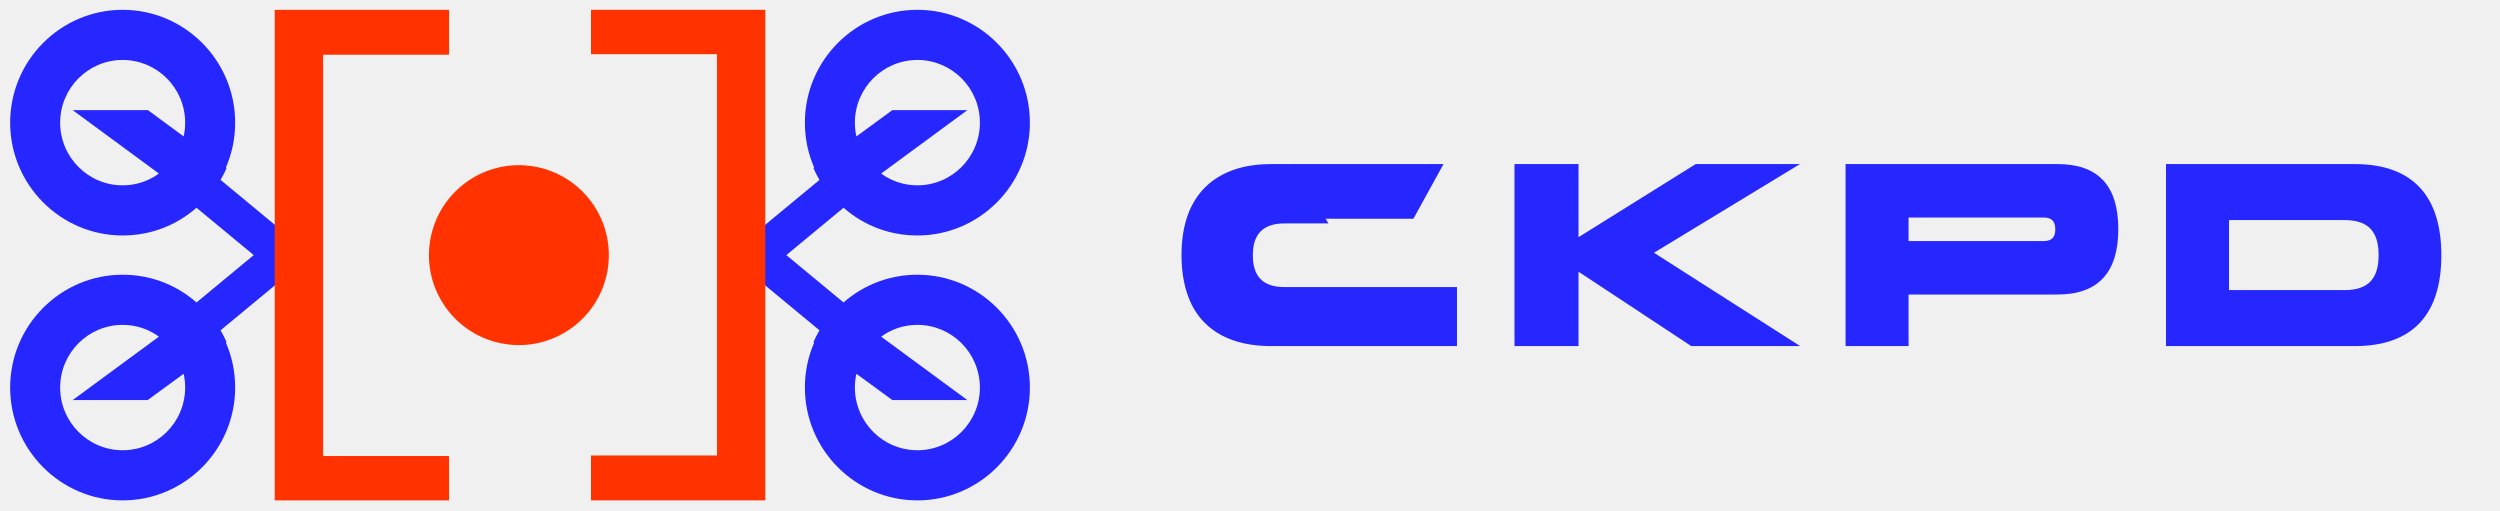
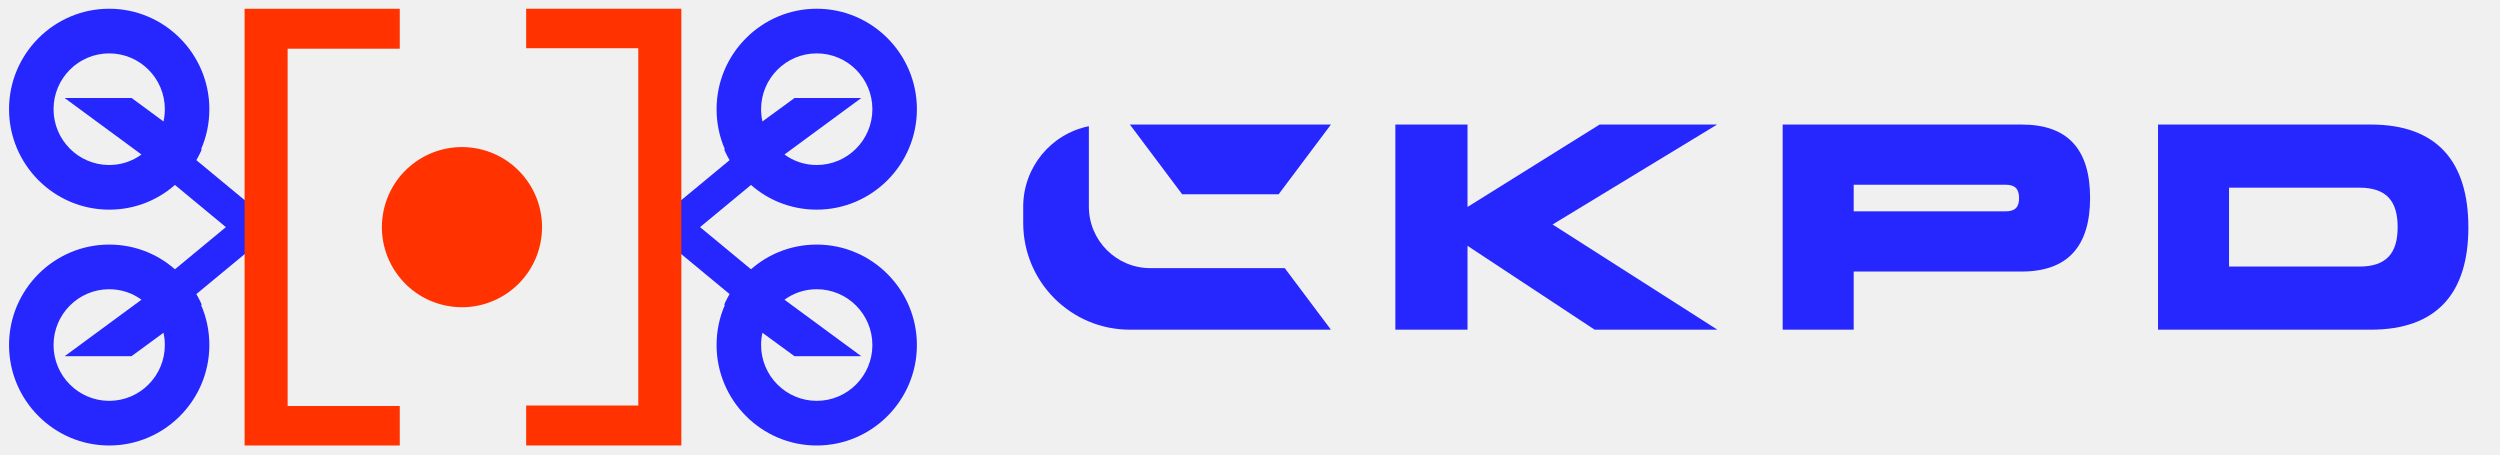
- <svg xmlns="http://www.w3.org/2000/svg" viewBox="0 0 2548 520" width="2548" height="520">
+ <svg xmlns="http://www.w3.org/2000/svg" viewBox="0 0 2862 520" width="2862" height="520">
  <g>
    <defs>
      <clipPath id="rot-ckpd-logo-blue-red-TL-z">
        <circle cx="40.203" cy="40.324" r="40.524" />
      </clipPath>
      <clipPath id="rot-ckpd-logo-blue-red-TR-z">
        <circle cx="165.281" cy="40.324" r="40.524" />
      </clipPath>
      <clipPath id="rot-ckpd-logo-blue-red-BL-z">
        <circle cx="40.203" cy="129.934" r="40.524" />
      </clipPath>
      <clipPath id="rot-ckpd-logo-blue-red-BR-z">
        <circle cx="165.281" cy="129.934" r="40.524" />
      </clipPath>
    </defs>
    <line x1="288" y1="260" x2="207.4" y2="193.3" stroke="#2626FF" stroke-width="37.5" />
    <line x1="288" y1="260" x2="207.4" y2="326.7" stroke="#2626FF" stroke-width="37.5" />
    <line x1="772" y1="260" x2="852.6" y2="193.3" stroke="#2626FF" stroke-width="37.5" />
    <line x1="772" y1="260" x2="852.6" y2="326.7" stroke="#2626FF" stroke-width="37.5" />
    <g transform="translate(10.35 10.00) scale(2.8519)">
      <path d="M165.281 89.609C154.47 89.609 144.732 93.821 137.496 100.811L129.544 94.986V75.272L137.496 69.447C144.732 76.437 154.47 80.649 165.281 80.649C187.437 80.649 205.484 62.547 205.484 40.324C205.484 18.101 187.437 0 165.281 0C143.124 0 125.077 18.101 125.077 40.324C125.077 46.059 126.239 51.436 128.383 56.364L125.881 58.246H79.692L77.101 56.364C79.245 51.436 80.407 46.059 80.407 40.324C80.407 18.101 62.36 0 40.203 0C18.047 0 0 18.101 0 40.324C0 62.547 18.047 80.649 40.203 80.649C51.014 80.649 60.752 76.437 67.988 69.447L75.94 75.272V94.986L67.988 100.811C60.752 93.821 51.014 89.609 40.203 89.609C18.047 89.609 0 107.711 0 129.934C0 152.157 18.047 170.258 40.203 170.258C62.36 170.258 80.407 152.157 80.407 129.934C80.407 124.199 79.245 118.822 77.101 113.894L79.603 112.012H125.881L128.383 113.894C126.239 118.822 125.077 124.199 125.077 129.934C125.077 152.157 143.124 170.258 165.281 170.258C187.437 170.258 205.484 152.157 205.484 129.934C205.484 107.711 187.437 89.609 165.281 89.609ZM165.281 17.922C177.61 17.922 187.616 27.958 187.616 40.324C187.616 52.69 177.61 62.727 165.281 62.727C160.456 62.727 155.989 61.203 152.326 58.515L183.149 35.844H156.346L143.481 45.253C143.124 43.64 142.945 42.027 142.945 40.324C142.945 27.958 152.951 17.922 165.281 17.922ZM62.002 45.253L49.227 35.844H22.335L53.158 58.515C49.495 61.203 45.028 62.727 40.203 62.727C27.874 62.727 17.868 52.69 17.868 40.324C17.868 27.958 27.874 17.922 40.203 17.922C52.532 17.922 62.539 27.958 62.539 40.324C62.539 42.027 62.36 43.64 62.002 45.253ZM40.203 152.336C27.874 152.336 17.868 142.3 17.868 129.934C17.868 117.568 27.874 107.531 40.203 107.531C45.028 107.531 49.495 109.055 53.158 111.743L22.335 134.414H49.137L62.002 125.005C62.36 126.618 62.539 128.231 62.539 129.934C62.539 142.3 52.532 152.336 40.203 152.336ZM111.676 94.09H93.808V76.168H111.676V94.09ZM165.281 152.336C152.951 152.336 142.945 142.3 142.945 129.934C142.945 128.231 143.124 126.618 143.481 125.005L156.346 134.414H183.149L152.326 111.743C155.989 109.055 160.456 107.531 165.281 107.531C177.61 107.531 187.616 117.568 187.616 129.934C187.616 142.3 177.61 152.336 165.281 152.336Z" fill="#2626FF" clip-path="url(#rot-ckpd-logo-blue-red-TL-z)" />
    </g>
    <g transform="translate(463.64 10.00) scale(2.8519)">
      <path d="M165.281 89.609C154.47 89.609 144.732 93.821 137.496 100.811L129.544 94.986V75.272L137.496 69.447C144.732 76.437 154.47 80.649 165.281 80.649C187.437 80.649 205.484 62.547 205.484 40.324C205.484 18.101 187.437 0 165.281 0C143.124 0 125.077 18.101 125.077 40.324C125.077 46.059 126.239 51.436 128.383 56.364L125.881 58.246H79.692L77.101 56.364C79.245 51.436 80.407 46.059 80.407 40.324C80.407 18.101 62.36 0 40.203 0C18.047 0 0 18.101 0 40.324C0 62.547 18.047 80.649 40.203 80.649C51.014 80.649 60.752 76.437 67.988 69.447L75.94 75.272V94.986L67.988 100.811C60.752 93.821 51.014 89.609 40.203 89.609C18.047 89.609 0 107.711 0 129.934C0 152.157 18.047 170.258 40.203 170.258C62.36 170.258 80.407 152.157 80.407 129.934C80.407 124.199 79.245 118.822 77.101 113.894L79.603 112.012H125.881L128.383 113.894C126.239 118.822 125.077 124.199 125.077 129.934C125.077 152.157 143.124 170.258 165.281 170.258C187.437 170.258 205.484 152.157 205.484 129.934C205.484 107.711 187.437 89.609 165.281 89.609ZM165.281 17.922C177.61 17.922 187.616 27.958 187.616 40.324C187.616 52.69 177.61 62.727 165.281 62.727C160.456 62.727 155.989 61.203 152.326 58.515L183.149 35.844H156.346L143.481 45.253C143.124 43.64 142.945 42.027 142.945 40.324C142.945 27.958 152.951 17.922 165.281 17.922ZM62.002 45.253L49.227 35.844H22.335L53.158 58.515C49.495 61.203 45.028 62.727 40.203 62.727C27.874 62.727 17.868 52.69 17.868 40.324C17.868 27.958 27.874 17.922 40.203 17.922C52.532 17.922 62.539 27.958 62.539 40.324C62.539 42.027 62.36 43.64 62.002 45.253ZM40.203 152.336C27.874 152.336 17.868 142.3 17.868 129.934C17.868 117.568 27.874 107.531 40.203 107.531C45.028 107.531 49.495 109.055 53.158 111.743L22.335 134.414H49.137L62.002 125.005C62.36 126.618 62.539 128.231 62.539 129.934C62.539 142.3 52.532 152.336 40.203 152.336ZM111.676 94.09H93.808V76.168H111.676V94.09ZM165.281 152.336C152.951 152.336 142.945 142.3 142.945 129.934C142.945 128.231 143.124 126.618 143.481 125.005L156.346 134.414H183.149L152.326 111.743C155.989 109.055 160.456 107.531 165.281 107.531C177.61 107.531 187.616 117.568 187.616 129.934C187.616 142.3 177.61 152.336 165.281 152.336Z" fill="#2626FF" clip-path="url(#rot-ckpd-logo-blue-red-TR-z)" />
    </g>
    <g transform="translate(10.35 24.44) scale(2.8519)">
      <path d="M165.281 89.609C154.47 89.609 144.732 93.821 137.496 100.811L129.544 94.986V75.272L137.496 69.447C144.732 76.437 154.47 80.649 165.281 80.649C187.437 80.649 205.484 62.547 205.484 40.324C205.484 18.101 187.437 0 165.281 0C143.124 0 125.077 18.101 125.077 40.324C125.077 46.059 126.239 51.436 128.383 56.364L125.881 58.246H79.692L77.101 56.364C79.245 51.436 80.407 46.059 80.407 40.324C80.407 18.101 62.36 0 40.203 0C18.047 0 0 18.101 0 40.324C0 62.547 18.047 80.649 40.203 80.649C51.014 80.649 60.752 76.437 67.988 69.447L75.94 75.272V94.986L67.988 100.811C60.752 93.821 51.014 89.609 40.203 89.609C18.047 89.609 0 107.711 0 129.934C0 152.157 18.047 170.258 40.203 170.258C62.36 170.258 80.407 152.157 80.407 129.934C80.407 124.199 79.245 118.822 77.101 113.894L79.603 112.012H125.881L128.383 113.894C126.239 118.822 125.077 124.199 125.077 129.934C125.077 152.157 143.124 170.258 165.281 170.258C187.437 170.258 205.484 152.157 205.484 129.934C205.484 107.711 187.437 89.609 165.281 89.609ZM165.281 17.922C177.61 17.922 187.616 27.958 187.616 40.324C187.616 52.69 177.61 62.727 165.281 62.727C160.456 62.727 155.989 61.203 152.326 58.515L183.149 35.844H156.346L143.481 45.253C143.124 43.64 142.945 42.027 142.945 40.324C142.945 27.958 152.951 17.922 165.281 17.922ZM62.002 45.253L49.227 35.844H22.335L53.158 58.515C49.495 61.203 45.028 62.727 40.203 62.727C27.874 62.727 17.868 52.69 17.868 40.324C17.868 27.958 27.874 17.922 40.203 17.922C52.532 17.922 62.539 27.958 62.539 40.324C62.539 42.027 62.36 43.64 62.002 45.253ZM40.203 152.336C27.874 152.336 17.868 142.3 17.868 129.934C17.868 117.568 27.874 107.531 40.203 107.531C45.028 107.531 49.495 109.055 53.158 111.743L22.335 134.414H49.137L62.002 125.005C62.36 126.618 62.539 128.231 62.539 129.934C62.539 142.3 52.532 152.336 40.203 152.336ZM111.676 94.09H93.808V76.168H111.676V94.09ZM165.281 152.336C152.951 152.336 142.945 142.3 142.945 129.934C142.945 128.231 143.124 126.618 143.481 125.005L156.346 134.414H183.149L152.326 111.743C155.989 109.055 160.456 107.531 165.281 107.531C177.61 107.531 187.616 117.568 187.616 129.934C187.616 142.3 177.61 152.336 165.281 152.336Z" fill="#2626FF" clip-path="url(#rot-ckpd-logo-blue-red-BL-z)" />
    </g>
    <g transform="translate(463.64 24.44) scale(2.8519)">
      <path d="M165.281 89.609C154.47 89.609 144.732 93.821 137.496 100.811L129.544 94.986V75.272L137.496 69.447C144.732 76.437 154.47 80.649 165.281 80.649C187.437 80.649 205.484 62.547 205.484 40.324C205.484 18.101 187.437 0 165.281 0C143.124 0 125.077 18.101 125.077 40.324C125.077 46.059 126.239 51.436 128.383 56.364L125.881 58.246H79.692L77.101 56.364C79.245 51.436 80.407 46.059 80.407 40.324C80.407 18.101 62.36 0 40.203 0C18.047 0 0 18.101 0 40.324C0 62.547 18.047 80.649 40.203 80.649C51.014 80.649 60.752 76.437 67.988 69.447L75.94 75.272V94.986L67.988 100.811C60.752 93.821 51.014 89.609 40.203 89.609C18.047 89.609 0 107.711 0 129.934C0 152.157 18.047 170.258 40.203 170.258C62.36 170.258 80.407 152.157 80.407 129.934C80.407 124.199 79.245 118.822 77.101 113.894L79.603 112.012H125.881L128.383 113.894C126.239 118.822 125.077 124.199 125.077 129.934C125.077 152.157 143.124 170.258 165.281 170.258C187.437 170.258 205.484 152.157 205.484 129.934C205.484 107.711 187.437 89.609 165.281 89.609ZM165.281 17.922C177.61 17.922 187.616 27.958 187.616 40.324C187.616 52.69 177.61 62.727 165.281 62.727C160.456 62.727 155.989 61.203 152.326 58.515L183.149 35.844H156.346L143.481 45.253C143.124 43.64 142.945 42.027 142.945 40.324C142.945 27.958 152.951 17.922 165.281 17.922ZM62.002 45.253L49.227 35.844H22.335L53.158 58.515C49.495 61.203 45.028 62.727 40.203 62.727C27.874 62.727 17.868 52.69 17.868 40.324C17.868 27.958 27.874 17.922 40.203 17.922C52.532 17.922 62.539 27.958 62.539 40.324C62.539 42.027 62.36 43.64 62.002 45.253ZM40.203 152.336C27.874 152.336 17.868 142.3 17.868 129.934C17.868 117.568 27.874 107.531 40.203 107.531C45.028 107.531 49.495 109.055 53.158 111.743L22.335 134.414H49.137L62.002 125.005C62.36 126.618 62.539 128.231 62.539 129.934C62.539 142.3 52.532 152.336 40.203 152.336ZM111.676 94.09H93.808V76.168H111.676V94.09ZM165.281 152.336C152.951 152.336 142.945 142.3 142.945 129.934C142.945 128.231 143.124 126.618 143.481 125.005L156.346 134.414H183.149L152.326 111.743C155.989 109.055 160.456 107.531 165.281 107.531C177.61 107.531 187.616 117.568 187.616 129.934C187.616 142.3 177.61 152.336 165.281 152.336Z" fill="#2626FF" clip-path="url(#rot-ckpd-logo-blue-red-BR-z)" />
    </g>
    <g transform="translate(280 10) scale(4.7746)">
      <path d="M0 104.72V0.007H37.206V9.585H10.323V95.25H37.206V104.72H0Z" fill="#FF3200" />
    </g>
    <g transform="translate(228.12 10) scale(4.7746)">
      <path d="M115.586 0V104.713H78.38V95.135H105.263V9.47H78.38V0H115.586Z" fill="#FF3200" />
    </g>
    <g transform="translate(281.65 35.00) scale(4.2972)">
      <path d="M78.582 55.786C80.469 44.158 72.572 33.202 60.943 31.314C49.315 29.427 38.358 37.324 36.471 48.953C34.584 60.581 42.481 71.538 54.11 73.425C65.738 75.312 76.695 67.415 78.582 55.786Z" fill="#FF3200" />
    </g>
  </g>
-   <g transform="translate(1196.05 43.93) scale(1.7616)">
-     <defs>
-       <mask id="sw0-n">
-         <rect x="-30" y="40" width="797.418" height="165.3" fill="white" />
-         <polygon points="54.187,40 171.373,40 171.373,122.65 99.644,122.65" fill="black" />
-       </mask>
-     </defs>
-     <path d="M164 175.3L164 141.15L64.21 141.15C51.94 141.15 45.89 135.28 45.89 122.65C45.89 110.38 51.94 104.33 64.21 104.33L164 104.33L164 70L56.39 70C45.18 70 35.75 72.13 28.1 76.23C12.45 84.59 4.62 100.42 4.62 122.65C4.62 133.86 6.58 143.28 10.49 151.29C18.32 166.94 34.15 175.3 56.39 175.3 M299.57 175.3L362.57 175.3L277.97 121.3L362.42 70L302.12 70L234.32 112.3L234.32 70L197.27 70L197.27 175.3L234.32 175.3L234.32 132.25 M425.27 114.55L425.27 100.9L503.27 100.9C508.07 100.9 510.17 103 510.17 107.8C510.17 112.45 508.07 114.55 503.27 114.55M388.82 175.3L425.27 175.3L425.27 145.45L511.52 145.45C534.92 145.45 546.62 132.7 546.62 107.65C546.62 82.6 535.07 70 511.52 70L388.82 70 M610.67 142.9L610.67 102.4L677.57 102.4C691.52 102.4 697.22 109.3 697.22 122.65C697.22 136 691.52 142.9 677.57 142.9M574.22 175.3L683.42 175.3C717.47 175.3 733.52 156.4 733.52 122.8C733.52 89.05 717.47 70 683.42 70L574.22 70" fill="#2626FF" mask="url(#sw0-n)" />
-     <polygon points="70.0,70.0 156.2,70.0 138.8,101.6 87.4,101.6" fill="#2626FF" />
+   <g transform="translate(1171.38 142.58) scale(2.3484)">
+     <path d="M 0.0 40.0 A 40.0 40.0 0 0 1 32.0 0.8 L 32.0 40.0 A 30.0 30.0 0 0 0 62.0 70.0 L 127.5 70.0 L 150.0 100.0 L 52.0 100.0 A 52.0 52.0 0 0 1 0.0 48.0 L 0.0 40.0 Z" fill="#2626FF" />
+     <path d="M 52.0 0.0 L 150.0 0.0 L 124.5 34.0 L 77.5 34.0 Z" fill="#2626FF" />
+     <path d="M 278.56 100 L 338.39 100 L 258.05 48.72 L 338.25 0 L 280.98 0 L 216.59 40.17 L 216.59 0 L 181.41 0 L 181.41 100 L 216.59 100 L 216.59 59.12" fill="#2626FF" />
+     <path d="M 404.84 42.31 L 404.84 29.34 L 478.91 29.34 C 483.47 29.34 485.46 31.34 485.46 35.9 C 485.46 40.31 483.47 42.31 478.91 42.31 M 370.22 100 L 404.84 100 L 404.84 71.65 L 486.75 71.65 C 508.97 71.65 520.08 59.54 520.08 35.75 C 520.08 11.97 509.11 0 486.75 0 L 370.22 0" fill="#2626FF" />
+     <path d="M 587.81 69.23 L 587.81 30.77 L 651.34 30.77 C 664.59 30.77 670.01 37.32 670.01 50 C 670.01 62.68 664.59 69.23 651.34 69.23 M 553.2 100 L 656.9 100 C 689.24 100 704.48 82.05 704.48 50.14 C 704.48 18.09 689.24 0 656.9 0 L 553.2 0" fill="#2626FF" />
  </g>
</svg>
